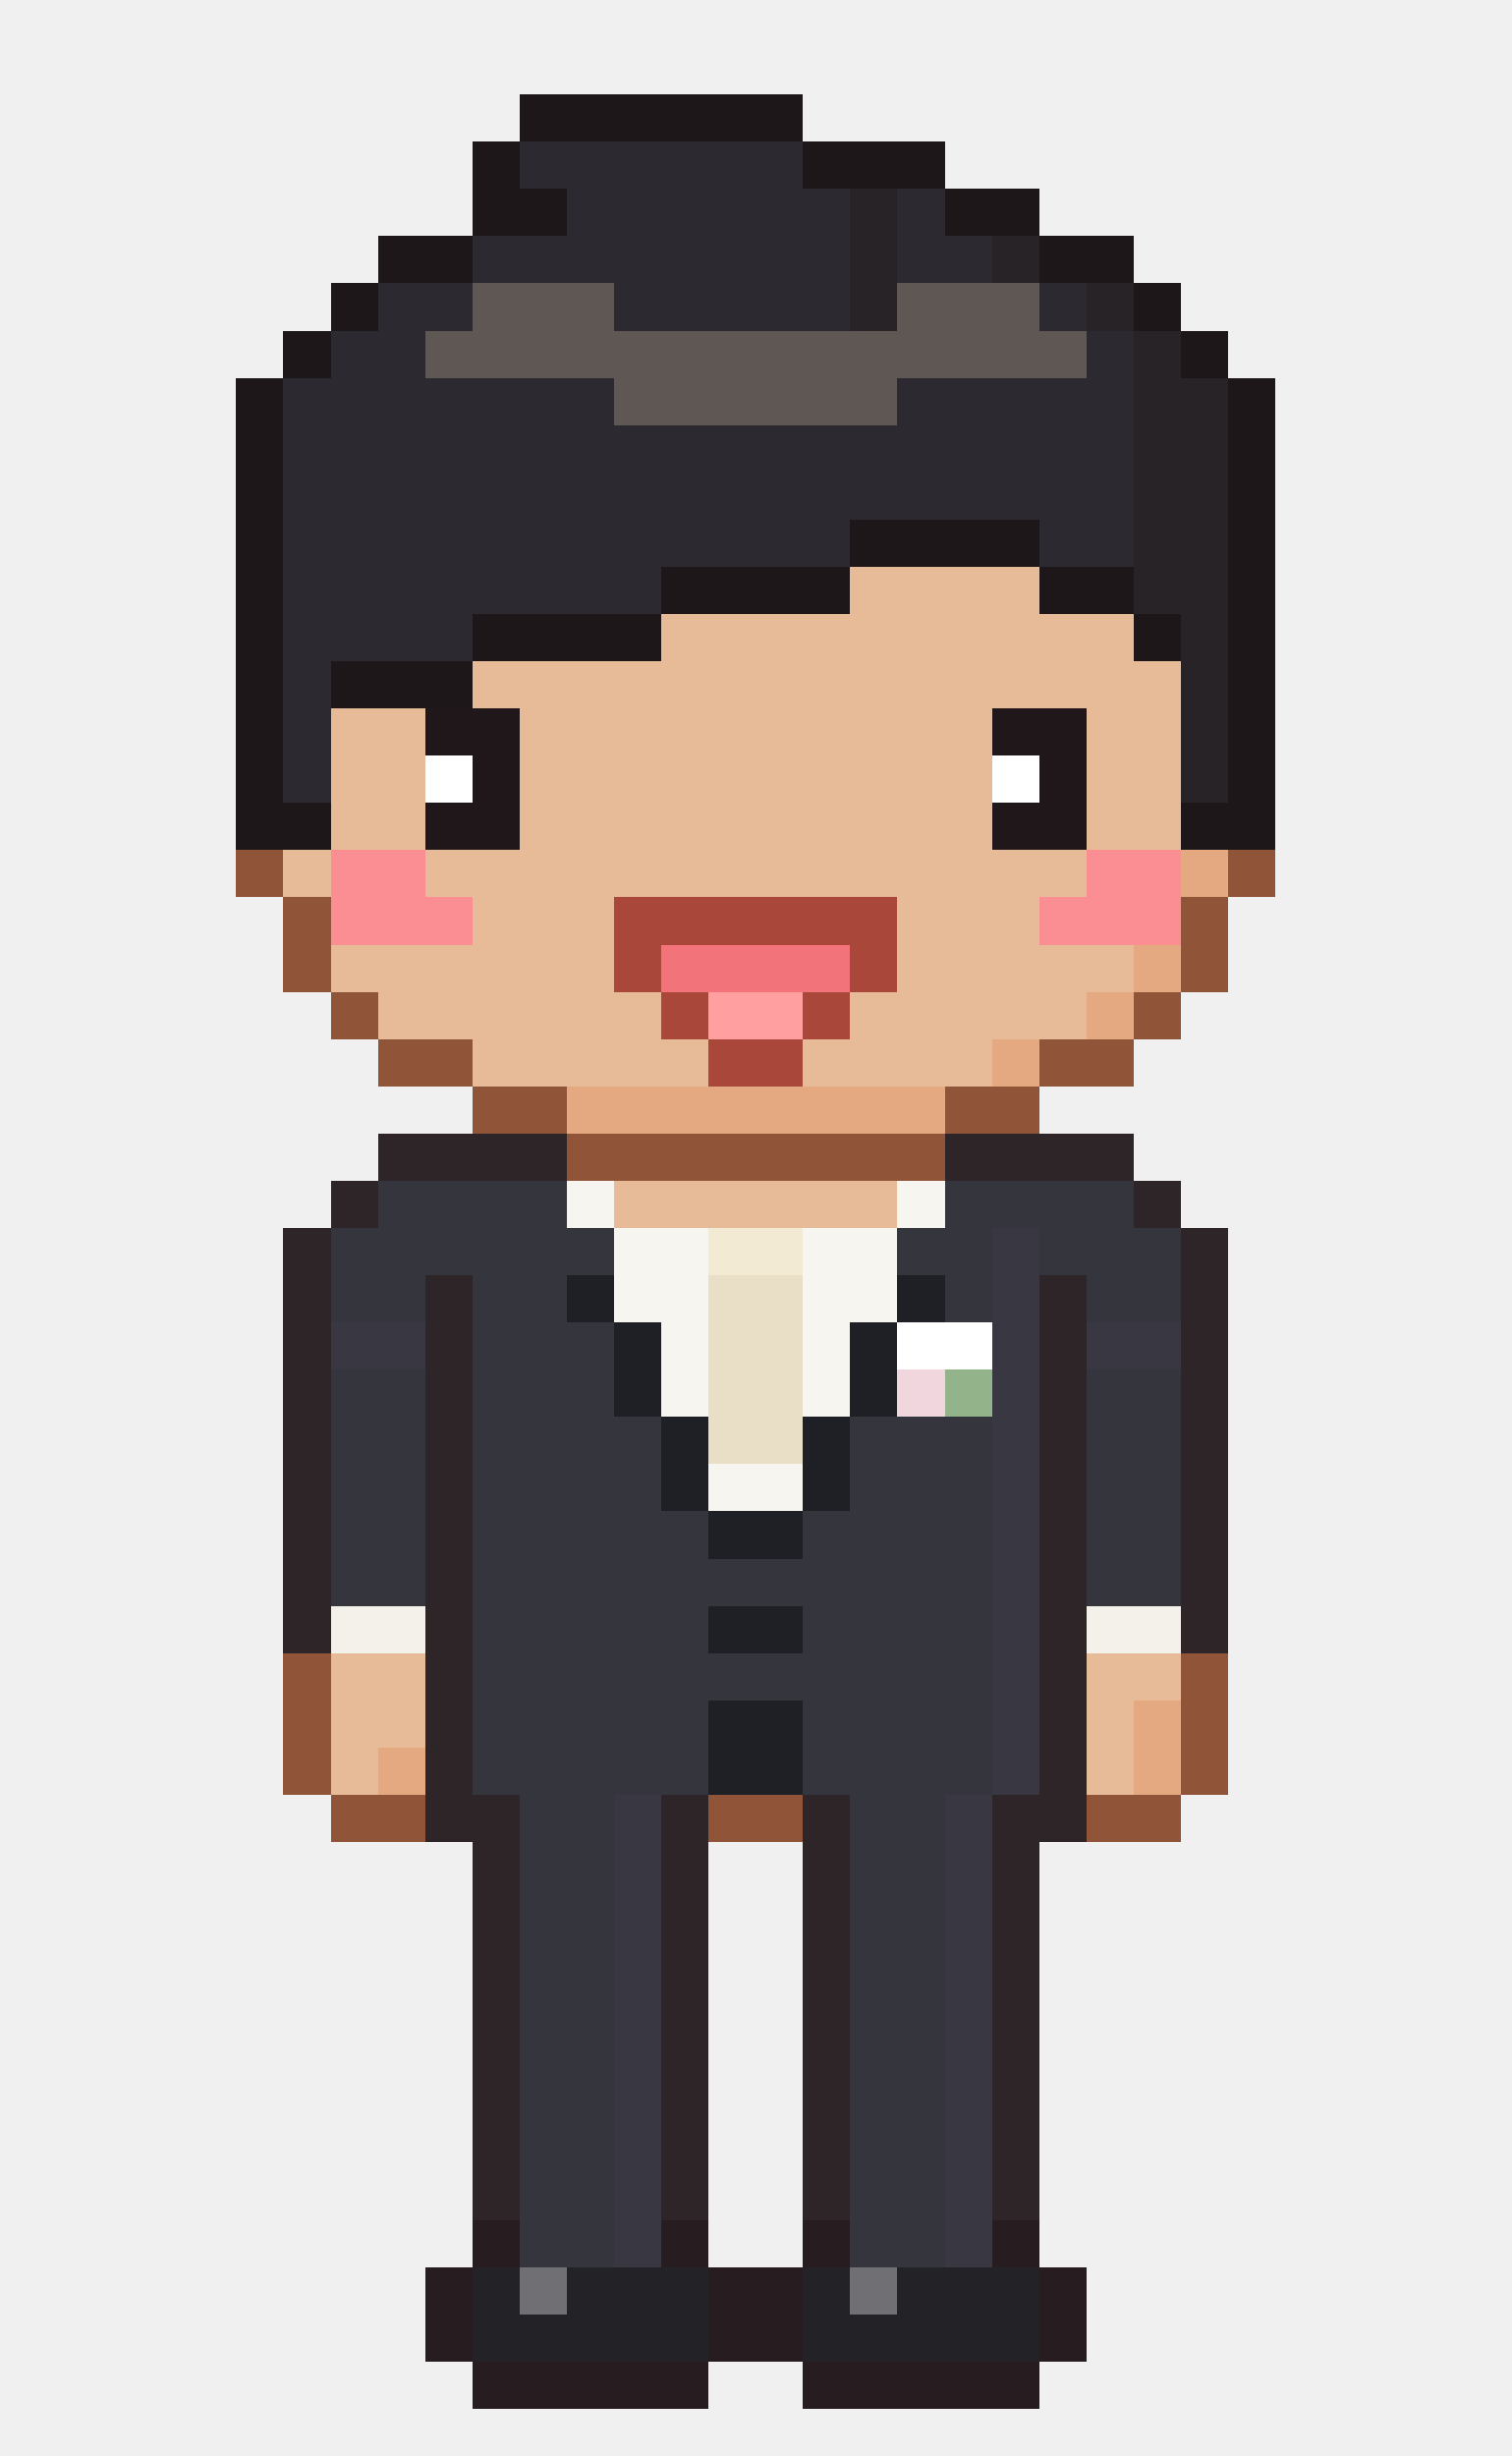
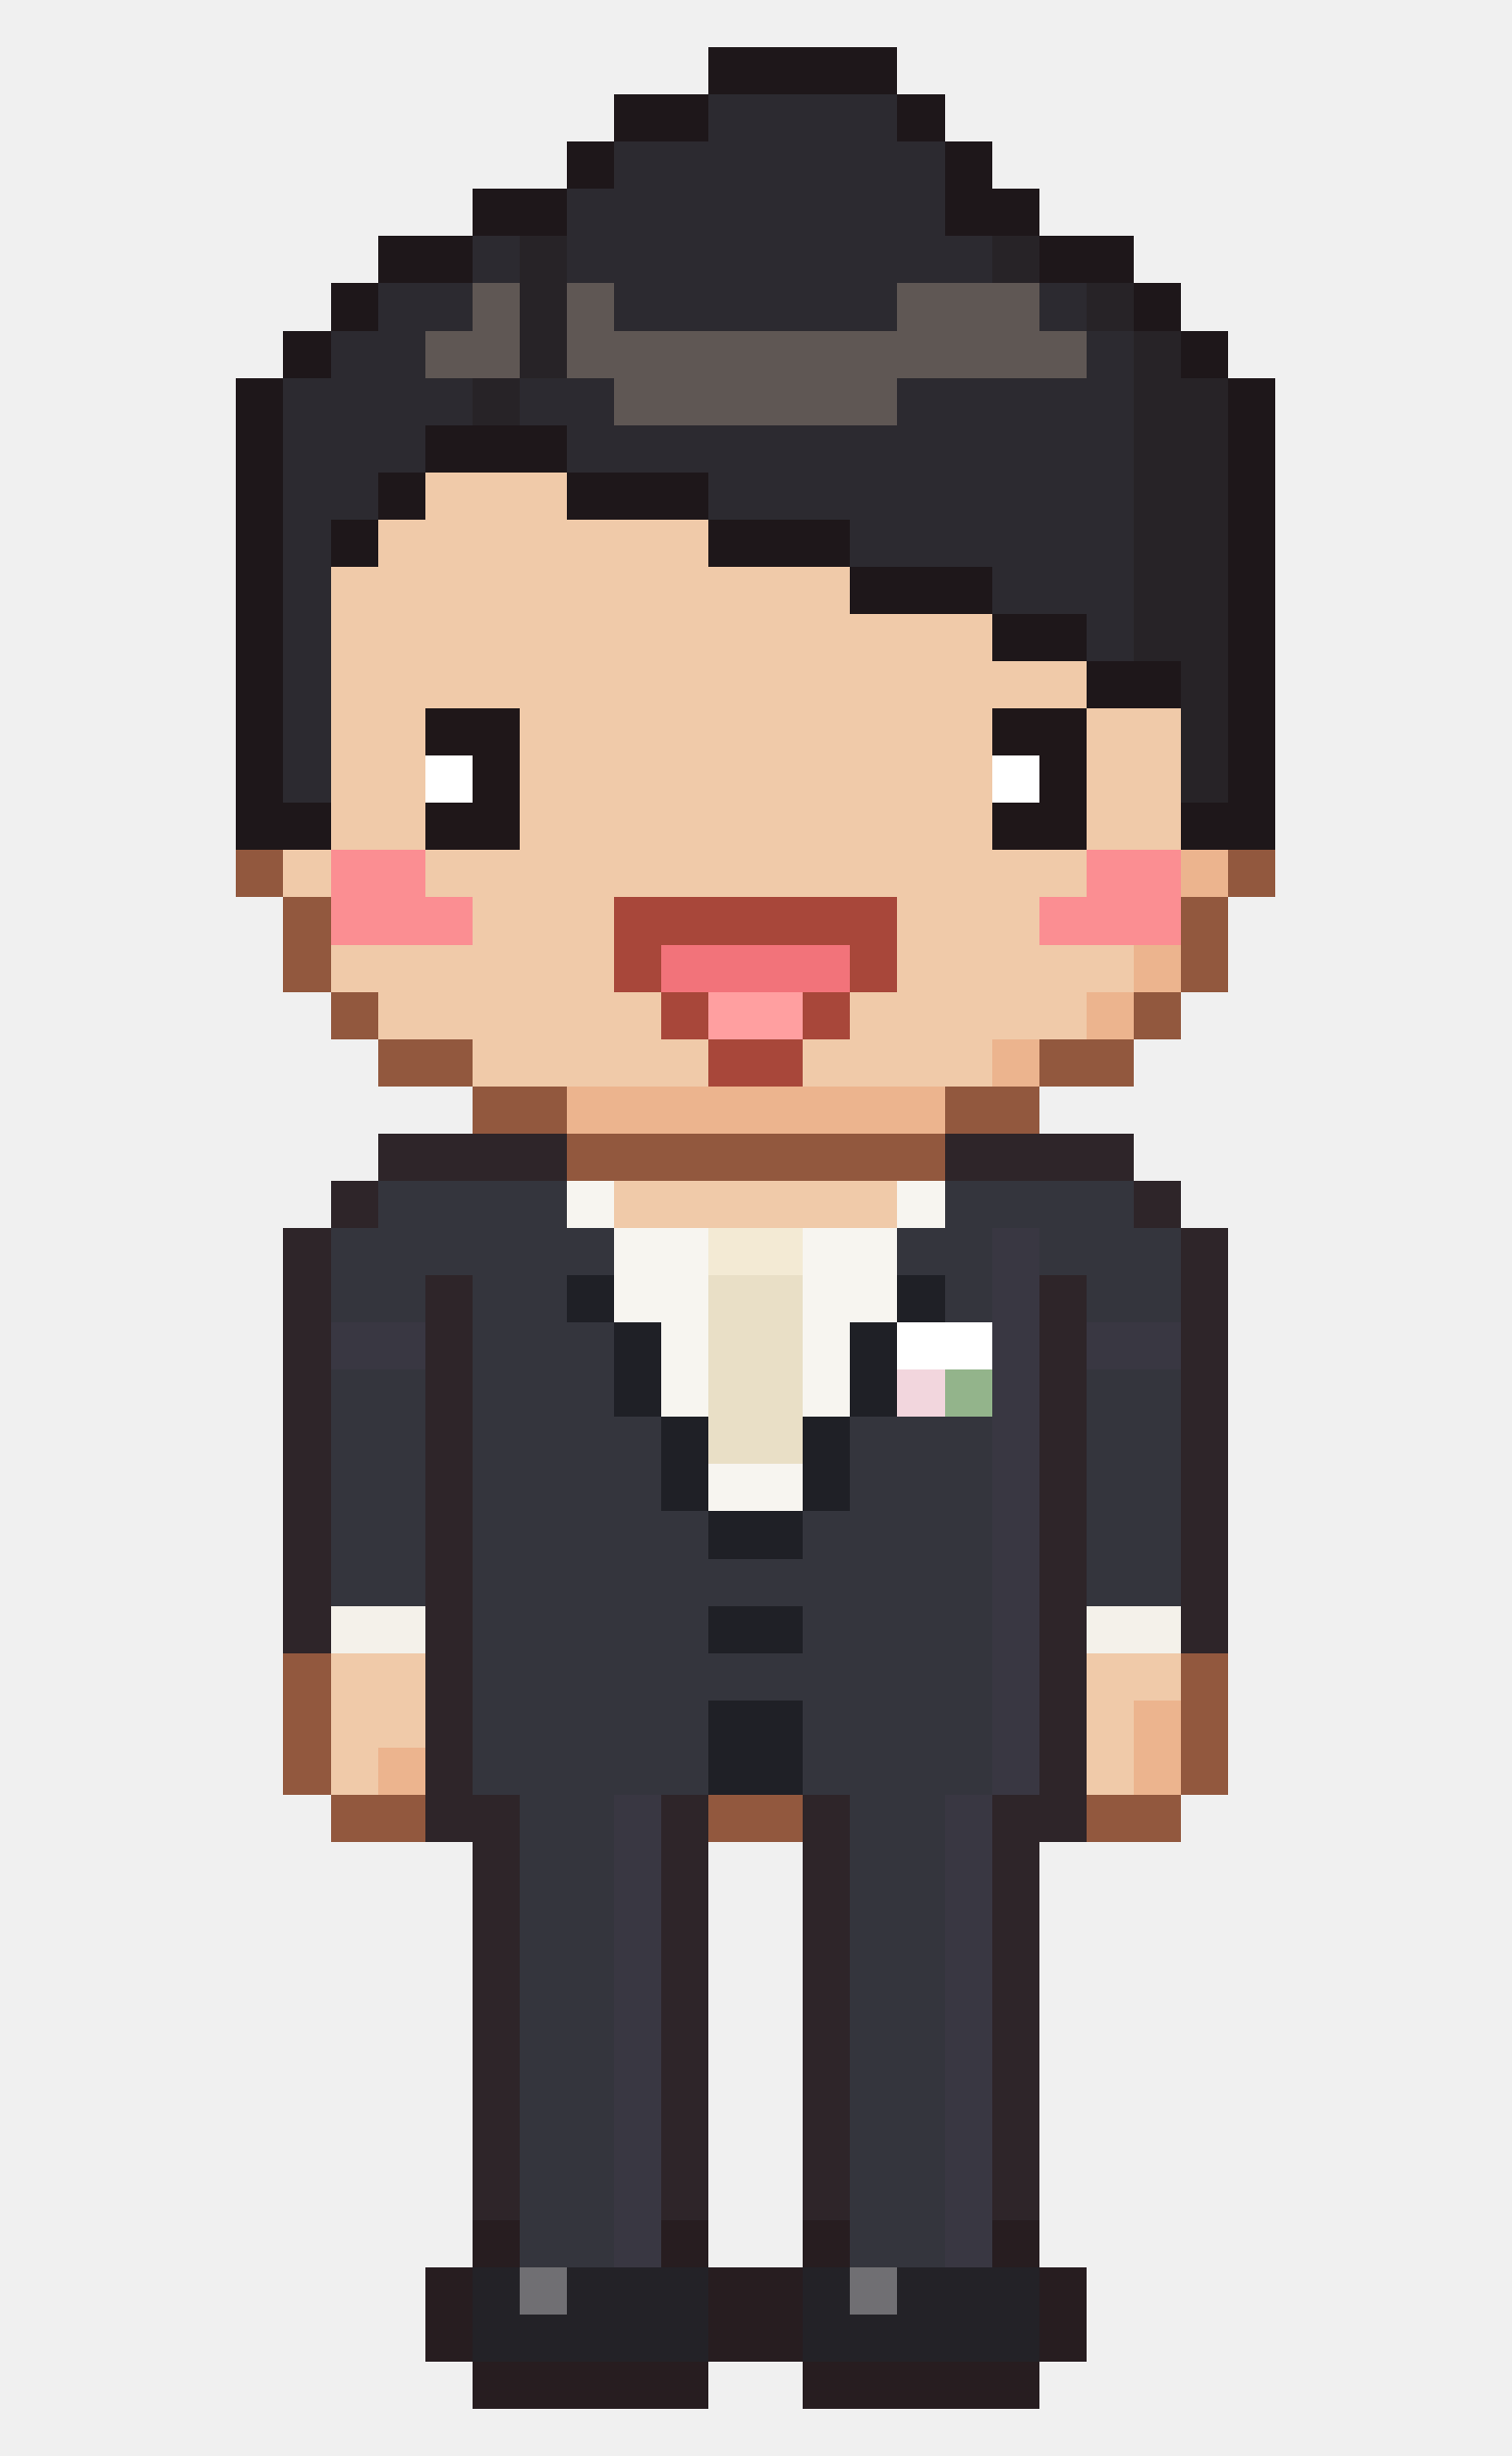
<svg xmlns="http://www.w3.org/2000/svg" class="character" viewBox="0 0 32 52" shape-rendering="crispEdges" aria-hidden="true">
-   <rect x="11" y="2" width="6" height="1" fill="#1e171a" />
-   <rect x="10" y="3" width="1" height="1" fill="#1e171a" />
-   <rect x="11" y="3" width="6" height="1" fill="#2c2a30" />
-   <rect x="17" y="3" width="3" height="1" fill="#1e171a" />
+   <rect x="15" y="1" width="4" height="1" fill="#1e171a" />
+   <rect x="13" y="2" width="2" height="1" fill="#1e171a" />
+   <rect x="15" y="2" width="4" height="1" fill="#2c2a30" />
+   <rect x="19" y="2" width="1" height="1" fill="#1e171a" />
+   <rect x="12" y="3" width="1" height="1" fill="#1e171a" />
+   <rect x="13" y="3" width="7" height="1" fill="#2c2a30" />
+   <rect x="20" y="3" width="1" height="1" fill="#1e171a" />
  <rect x="10" y="4" width="2" height="1" fill="#1e171a" />
-   <rect x="12" y="4" width="6" height="1" fill="#2c2a30" />
-   <rect x="18" y="4" width="1" height="1" fill="#272327" />
-   <rect x="19" y="4" width="1" height="1" fill="#2c2a30" />
+   <rect x="12" y="4" width="8" height="1" fill="#2c2a30" />
  <rect x="20" y="4" width="2" height="1" fill="#1e171a" />
  <rect x="8" y="5" width="2" height="1" fill="#1e171a" />
-   <rect x="10" y="5" width="8" height="1" fill="#2c2a30" />
-   <rect x="18" y="5" width="1" height="1" fill="#272327" />
-   <rect x="19" y="5" width="2" height="1" fill="#2c2a30" />
+   <rect x="10" y="5" width="1" height="1" fill="#2c2a30" />
+   <rect x="11" y="5" width="1" height="1" fill="#272327" />
+   <rect x="12" y="5" width="9" height="1" fill="#2c2a30" />
  <rect x="21" y="5" width="1" height="1" fill="#272327" />
  <rect x="22" y="5" width="2" height="1" fill="#1e171a" />
  <rect x="7" y="6" width="1" height="1" fill="#1e171a" />
  <rect x="8" y="6" width="2" height="1" fill="#2c2a30" />
-   <rect x="10" y="6" width="3" height="1" fill="#5f5754" />
-   <rect x="13" y="6" width="5" height="1" fill="#2c2a30" />
-   <rect x="18" y="6" width="1" height="1" fill="#272327" />
+   <rect x="10" y="6" width="1" height="1" fill="#5f5754" />
+   <rect x="11" y="6" width="1" height="1" fill="#272327" />
+   <rect x="12" y="6" width="1" height="1" fill="#5f5754" />
+   <rect x="13" y="6" width="6" height="1" fill="#2c2a30" />
  <rect x="19" y="6" width="3" height="1" fill="#5f5754" />
  <rect x="22" y="6" width="1" height="1" fill="#2c2a30" />
  <rect x="23" y="6" width="1" height="1" fill="#272327" />
  <rect x="24" y="6" width="1" height="1" fill="#1e171a" />
  <rect x="6" y="7" width="1" height="1" fill="#1e171a" />
  <rect x="7" y="7" width="2" height="1" fill="#2c2a30" />
-   <rect x="9" y="7" width="14" height="1" fill="#5f5754" />
+   <rect x="9" y="7" width="2" height="1" fill="#5f5754" />
+   <rect x="11" y="7" width="1" height="1" fill="#272327" />
+   <rect x="12" y="7" width="11" height="1" fill="#5f5754" />
  <rect x="23" y="7" width="1" height="1" fill="#2c2a30" />
  <rect x="24" y="7" width="1" height="1" fill="#272327" />
  <rect x="25" y="7" width="1" height="1" fill="#1e171a" />
  <rect x="5" y="8" width="1" height="1" fill="#1e171a" />
-   <rect x="6" y="8" width="7" height="1" fill="#2c2a30" />
+   <rect x="6" y="8" width="4" height="1" fill="#2c2a30" />
+   <rect x="10" y="8" width="1" height="1" fill="#272327" />
+   <rect x="11" y="8" width="2" height="1" fill="#2c2a30" />
  <rect x="13" y="8" width="6" height="1" fill="#5f5754" />
  <rect x="19" y="8" width="5" height="1" fill="#2c2a30" />
  <rect x="24" y="8" width="2" height="1" fill="#272327" />
  <rect x="26" y="8" width="1" height="1" fill="#1e171a" />
  <rect x="5" y="9" width="1" height="1" fill="#1e171a" />
-   <rect x="6" y="9" width="18" height="1" fill="#2c2a30" />
+   <rect x="6" y="9" width="3" height="1" fill="#2c2a30" />
+   <rect x="9" y="9" width="3" height="1" fill="#1e171a" />
+   <rect x="12" y="9" width="12" height="1" fill="#2c2a30" />
  <rect x="24" y="9" width="2" height="1" fill="#272327" />
  <rect x="26" y="9" width="1" height="1" fill="#1e171a" />
  <rect x="5" y="10" width="1" height="1" fill="#1e171a" />
-   <rect x="6" y="10" width="18" height="1" fill="#2c2a30" />
+   <rect x="6" y="10" width="2" height="1" fill="#2c2a30" />
+   <rect x="8" y="10" width="1" height="1" fill="#1e171a" />
+   <rect x="9" y="10" width="3" height="1" fill="#f0caa9" />
+   <rect x="12" y="10" width="3" height="1" fill="#1e171a" />
+   <rect x="15" y="10" width="9" height="1" fill="#2c2a30" />
  <rect x="24" y="10" width="2" height="1" fill="#272327" />
  <rect x="26" y="10" width="1" height="1" fill="#1e171a" />
  <rect x="5" y="11" width="1" height="1" fill="#1e171a" />
-   <rect x="6" y="11" width="12" height="1" fill="#2c2a30" />
-   <rect x="18" y="11" width="4" height="1" fill="#1e171a" />
-   <rect x="22" y="11" width="2" height="1" fill="#2c2a30" />
+   <rect x="6" y="11" width="1" height="1" fill="#2c2a30" />
+   <rect x="7" y="11" width="1" height="1" fill="#1e171a" />
+   <rect x="8" y="11" width="7" height="1" fill="#f0caa9" />
+   <rect x="15" y="11" width="3" height="1" fill="#1e171a" />
+   <rect x="18" y="11" width="6" height="1" fill="#2c2a30" />
  <rect x="24" y="11" width="2" height="1" fill="#272327" />
  <rect x="26" y="11" width="1" height="1" fill="#1e171a" />
  <rect x="5" y="12" width="1" height="1" fill="#1e171a" />
-   <rect x="6" y="12" width="8" height="1" fill="#2c2a30" />
-   <rect x="14" y="12" width="4" height="1" fill="#1e171a" />
-   <rect x="18" y="12" width="4" height="1" fill="#e7bb98" />
-   <rect x="22" y="12" width="2" height="1" fill="#1e171a" />
+   <rect x="6" y="12" width="1" height="1" fill="#2c2a30" />
+   <rect x="7" y="12" width="11" height="1" fill="#f0caa9" />
+   <rect x="18" y="12" width="3" height="1" fill="#1e171a" />
+   <rect x="21" y="12" width="3" height="1" fill="#2c2a30" />
  <rect x="24" y="12" width="2" height="1" fill="#272327" />
  <rect x="26" y="12" width="1" height="1" fill="#1e171a" />
  <rect x="5" y="13" width="1" height="1" fill="#1e171a" />
-   <rect x="6" y="13" width="4" height="1" fill="#2c2a30" />
-   <rect x="10" y="13" width="4" height="1" fill="#1e171a" />
-   <rect x="14" y="13" width="10" height="1" fill="#e7bb98" />
-   <rect x="24" y="13" width="1" height="1" fill="#1e171a" />
-   <rect x="25" y="13" width="1" height="1" fill="#272327" />
+   <rect x="6" y="13" width="1" height="1" fill="#2c2a30" />
+   <rect x="7" y="13" width="14" height="1" fill="#f0caa9" />
+   <rect x="21" y="13" width="2" height="1" fill="#1e171a" />
+   <rect x="23" y="13" width="1" height="1" fill="#2c2a30" />
+   <rect x="24" y="13" width="2" height="1" fill="#272327" />
  <rect x="26" y="13" width="1" height="1" fill="#1e171a" />
  <rect x="5" y="14" width="1" height="1" fill="#1e171a" />
  <rect x="6" y="14" width="1" height="1" fill="#2c2a30" />
-   <rect x="7" y="14" width="3" height="1" fill="#1e171a" />
-   <rect x="10" y="14" width="15" height="1" fill="#e7bb98" />
+   <rect x="7" y="14" width="16" height="1" fill="#f0caa9" />
+   <rect x="23" y="14" width="2" height="1" fill="#1e171a" />
  <rect x="25" y="14" width="1" height="1" fill="#272327" />
  <rect x="26" y="14" width="1" height="1" fill="#1e171a" />
  <rect x="5" y="15" width="1" height="1" fill="#1e171a" />
  <rect x="6" y="15" width="1" height="1" fill="#2c2a30" />
-   <rect x="7" y="15" width="2" height="1" fill="#e7bb98" />
+   <rect x="7" y="15" width="2" height="1" fill="#f0caa9" />
  <rect x="9" y="15" width="2" height="1" fill="#1f1719" />
-   <rect x="11" y="15" width="10" height="1" fill="#e7bb98" />
+   <rect x="11" y="15" width="10" height="1" fill="#f0caa9" />
  <rect x="21" y="15" width="2" height="1" fill="#1f1719" />
-   <rect x="23" y="15" width="2" height="1" fill="#e7bb98" />
+   <rect x="23" y="15" width="2" height="1" fill="#f0caa9" />
  <rect x="25" y="15" width="1" height="1" fill="#272327" />
  <rect x="26" y="15" width="1" height="1" fill="#1e171a" />
  <rect x="5" y="16" width="1" height="1" fill="#1e171a" />
  <rect x="6" y="16" width="1" height="1" fill="#2c2a30" />
-   <rect x="7" y="16" width="2" height="1" fill="#e7bb98" />
+   <rect x="7" y="16" width="2" height="1" fill="#f0caa9" />
  <rect x="9" y="16" width="1" height="1" fill="#ffffff" />
  <rect x="10" y="16" width="1" height="1" fill="#1f1719" />
-   <rect x="11" y="16" width="10" height="1" fill="#e7bb98" />
+   <rect x="11" y="16" width="10" height="1" fill="#f0caa9" />
  <rect x="21" y="16" width="1" height="1" fill="#ffffff" />
  <rect x="22" y="16" width="1" height="1" fill="#1f1719" />
-   <rect x="23" y="16" width="2" height="1" fill="#e7bb98" />
+   <rect x="23" y="16" width="2" height="1" fill="#f0caa9" />
  <rect x="25" y="16" width="1" height="1" fill="#272327" />
  <rect x="26" y="16" width="1" height="1" fill="#1e171a" />
  <rect x="5" y="17" width="2" height="1" fill="#1e171a" />
-   <rect x="7" y="17" width="2" height="1" fill="#e7bb98" />
+   <rect x="7" y="17" width="2" height="1" fill="#f0caa9" />
  <rect x="9" y="17" width="2" height="1" fill="#1f1719" />
-   <rect x="11" y="17" width="10" height="1" fill="#e7bb98" />
+   <rect x="11" y="17" width="10" height="1" fill="#f0caa9" />
  <rect x="21" y="17" width="2" height="1" fill="#1f1719" />
-   <rect x="23" y="17" width="2" height="1" fill="#e7bb98" />
+   <rect x="23" y="17" width="2" height="1" fill="#f0caa9" />
  <rect x="25" y="17" width="2" height="1" fill="#1e171a" />
-   <rect x="5" y="18" width="1" height="1" fill="#905439" />
-   <rect x="6" y="18" width="1" height="1" fill="#e7bb98" />
+   <rect x="5" y="18" width="1" height="1" fill="#92583e" />
+   <rect x="6" y="18" width="1" height="1" fill="#f0caa9" />
  <rect x="7" y="18" width="2" height="1" fill="#fb8e92" />
-   <rect x="9" y="18" width="14" height="1" fill="#e7bb98" />
+   <rect x="9" y="18" width="14" height="1" fill="#f0caa9" />
  <rect x="23" y="18" width="2" height="1" fill="#fb8e92" />
-   <rect x="25" y="18" width="1" height="1" fill="#e5a982" />
-   <rect x="26" y="18" width="1" height="1" fill="#905439" />
-   <rect x="6" y="19" width="1" height="1" fill="#905439" />
+   <rect x="25" y="18" width="1" height="1" fill="#ecb48e" />
+   <rect x="26" y="18" width="1" height="1" fill="#92583e" />
+   <rect x="6" y="19" width="1" height="1" fill="#92583e" />
  <rect x="7" y="19" width="3" height="1" fill="#fb8e92" />
-   <rect x="10" y="19" width="3" height="1" fill="#e7bb98" />
+   <rect x="10" y="19" width="3" height="1" fill="#f0caa9" />
  <rect x="13" y="19" width="6" height="1" fill="#a8473a" />
-   <rect x="19" y="19" width="3" height="1" fill="#e7bb98" />
+   <rect x="19" y="19" width="3" height="1" fill="#f0caa9" />
  <rect x="22" y="19" width="3" height="1" fill="#fb8e92" />
-   <rect x="25" y="19" width="1" height="1" fill="#905439" />
-   <rect x="6" y="20" width="1" height="1" fill="#905439" />
-   <rect x="7" y="20" width="6" height="1" fill="#e7bb98" />
+   <rect x="25" y="19" width="1" height="1" fill="#92583e" />
+   <rect x="6" y="20" width="1" height="1" fill="#92583e" />
+   <rect x="7" y="20" width="6" height="1" fill="#f0caa9" />
  <rect x="13" y="20" width="1" height="1" fill="#a8473a" />
  <rect x="14" y="20" width="4" height="1" fill="#f2737a" />
  <rect x="18" y="20" width="1" height="1" fill="#a8473a" />
-   <rect x="19" y="20" width="5" height="1" fill="#e7bb98" />
-   <rect x="24" y="20" width="1" height="1" fill="#e5a982" />
-   <rect x="25" y="20" width="1" height="1" fill="#905439" />
-   <rect x="7" y="21" width="1" height="1" fill="#905439" />
-   <rect x="8" y="21" width="6" height="1" fill="#e7bb98" />
+   <rect x="19" y="20" width="5" height="1" fill="#f0caa9" />
+   <rect x="24" y="20" width="1" height="1" fill="#ecb48e" />
+   <rect x="25" y="20" width="1" height="1" fill="#92583e" />
+   <rect x="7" y="21" width="1" height="1" fill="#92583e" />
+   <rect x="8" y="21" width="6" height="1" fill="#f0caa9" />
  <rect x="14" y="21" width="1" height="1" fill="#a8473a" />
  <rect x="15" y="21" width="2" height="1" fill="#ff9fa0" />
  <rect x="17" y="21" width="1" height="1" fill="#a8473a" />
-   <rect x="18" y="21" width="5" height="1" fill="#e7bb98" />
-   <rect x="23" y="21" width="1" height="1" fill="#e5a982" />
-   <rect x="24" y="21" width="1" height="1" fill="#905439" />
-   <rect x="8" y="22" width="2" height="1" fill="#905439" />
-   <rect x="10" y="22" width="5" height="1" fill="#e7bb98" />
+   <rect x="18" y="21" width="5" height="1" fill="#f0caa9" />
+   <rect x="23" y="21" width="1" height="1" fill="#ecb48e" />
+   <rect x="24" y="21" width="1" height="1" fill="#92583e" />
+   <rect x="8" y="22" width="2" height="1" fill="#92583e" />
+   <rect x="10" y="22" width="5" height="1" fill="#f0caa9" />
  <rect x="15" y="22" width="2" height="1" fill="#a8473a" />
-   <rect x="17" y="22" width="4" height="1" fill="#e7bb98" />
-   <rect x="21" y="22" width="1" height="1" fill="#e5a982" />
-   <rect x="22" y="22" width="2" height="1" fill="#905439" />
-   <rect x="10" y="23" width="2" height="1" fill="#905439" />
-   <rect x="12" y="23" width="8" height="1" fill="#e5a982" />
-   <rect x="20" y="23" width="2" height="1" fill="#905439" />
+   <rect x="17" y="22" width="4" height="1" fill="#f0caa9" />
+   <rect x="21" y="22" width="1" height="1" fill="#ecb48e" />
+   <rect x="22" y="22" width="2" height="1" fill="#92583e" />
+   <rect x="10" y="23" width="2" height="1" fill="#92583e" />
+   <rect x="12" y="23" width="8" height="1" fill="#ecb48e" />
+   <rect x="20" y="23" width="2" height="1" fill="#92583e" />
  <rect x="8" y="24" width="4" height="1" fill="#2e2529" />
-   <rect x="12" y="24" width="8" height="1" fill="#905439" />
+   <rect x="12" y="24" width="8" height="1" fill="#92583e" />
  <rect x="20" y="24" width="4" height="1" fill="#2e2529" />
  <rect x="7" y="25" width="1" height="1" fill="#2e2529" />
  <rect x="8" y="25" width="4" height="1" fill="#34353d" />
  <rect x="12" y="25" width="1" height="1" fill="#f7f5f0" />
-   <rect x="13" y="25" width="6" height="1" fill="#e7bb98" />
+   <rect x="13" y="25" width="6" height="1" fill="#f0caa9" />
  <rect x="19" y="25" width="1" height="1" fill="#f7f5f0" />
  <rect x="20" y="25" width="4" height="1" fill="#34353d" />
  <rect x="24" y="25" width="1" height="1" fill="#2e2529" />
  <rect x="6" y="26" width="1" height="1" fill="#2e2529" />
  <rect x="7" y="26" width="6" height="1" fill="#34353d" />
  <rect x="13" y="26" width="2" height="1" fill="#f7f5f0" />
  <rect x="15" y="26" width="2" height="1" fill="#f3ead4" />
  <rect x="17" y="26" width="2" height="1" fill="#f7f5f0" />
  <rect x="19" y="26" width="2" height="1" fill="#34353d" />
  <rect x="21" y="26" width="1" height="1" fill="#393742" />
  <rect x="22" y="26" width="3" height="1" fill="#34353d" />
  <rect x="25" y="26" width="1" height="1" fill="#2e2529" />
  <rect x="6" y="27" width="1" height="1" fill="#2e2529" />
  <rect x="7" y="27" width="2" height="1" fill="#34353d" />
  <rect x="9" y="27" width="1" height="1" fill="#2e2529" />
  <rect x="10" y="27" width="2" height="1" fill="#34353d" />
  <rect x="12" y="27" width="1" height="1" fill="#1f2026" />
  <rect x="13" y="27" width="2" height="1" fill="#f7f5f0" />
  <rect x="15" y="27" width="2" height="1" fill="#e9dfc6" />
  <rect x="17" y="27" width="2" height="1" fill="#f7f5f0" />
  <rect x="19" y="27" width="1" height="1" fill="#1f2026" />
  <rect x="20" y="27" width="1" height="1" fill="#34353d" />
  <rect x="21" y="27" width="1" height="1" fill="#393742" />
  <rect x="22" y="27" width="1" height="1" fill="#2e2529" />
  <rect x="23" y="27" width="2" height="1" fill="#34353d" />
  <rect x="25" y="27" width="1" height="1" fill="#2e2529" />
  <rect x="6" y="28" width="1" height="1" fill="#2e2529" />
  <rect x="7" y="28" width="2" height="1" fill="#393742" />
  <rect x="9" y="28" width="1" height="1" fill="#2e2529" />
  <rect x="10" y="28" width="3" height="1" fill="#34353d" />
  <rect x="13" y="28" width="1" height="1" fill="#1f2026" />
  <rect x="14" y="28" width="1" height="1" fill="#f7f5f0" />
  <rect x="15" y="28" width="2" height="1" fill="#e9dfc6" />
  <rect x="17" y="28" width="1" height="1" fill="#f7f5f0" />
  <rect x="18" y="28" width="1" height="1" fill="#1f2026" />
  <rect x="19" y="28" width="2" height="1" fill="#ffffff" />
  <rect x="21" y="28" width="1" height="1" fill="#393742" />
  <rect x="22" y="28" width="1" height="1" fill="#2e2529" />
  <rect x="23" y="28" width="2" height="1" fill="#393742" />
  <rect x="25" y="28" width="1" height="1" fill="#2e2529" />
  <rect x="6" y="29" width="1" height="1" fill="#2e2529" />
  <rect x="7" y="29" width="2" height="1" fill="#34353d" />
  <rect x="9" y="29" width="1" height="1" fill="#2e2529" />
  <rect x="10" y="29" width="3" height="1" fill="#34353d" />
  <rect x="13" y="29" width="1" height="1" fill="#1f2026" />
  <rect x="14" y="29" width="1" height="1" fill="#f7f5f0" />
  <rect x="15" y="29" width="2" height="1" fill="#e9dfc6" />
  <rect x="17" y="29" width="1" height="1" fill="#f7f5f0" />
  <rect x="18" y="29" width="1" height="1" fill="#1f2026" />
  <rect x="19" y="29" width="1" height="1" fill="#f2d6dd" />
  <rect x="20" y="29" width="1" height="1" fill="#93b48b" />
  <rect x="21" y="29" width="1" height="1" fill="#393742" />
  <rect x="22" y="29" width="1" height="1" fill="#2e2529" />
  <rect x="23" y="29" width="2" height="1" fill="#34353d" />
  <rect x="25" y="29" width="1" height="1" fill="#2e2529" />
  <rect x="6" y="30" width="1" height="1" fill="#2e2529" />
  <rect x="7" y="30" width="2" height="1" fill="#34353d" />
  <rect x="9" y="30" width="1" height="1" fill="#2e2529" />
  <rect x="10" y="30" width="4" height="1" fill="#34353d" />
  <rect x="14" y="30" width="1" height="1" fill="#1f2026" />
  <rect x="15" y="30" width="2" height="1" fill="#e9dfc6" />
  <rect x="17" y="30" width="1" height="1" fill="#1f2026" />
  <rect x="18" y="30" width="3" height="1" fill="#34353d" />
  <rect x="21" y="30" width="1" height="1" fill="#393742" />
  <rect x="22" y="30" width="1" height="1" fill="#2e2529" />
  <rect x="23" y="30" width="2" height="1" fill="#34353d" />
  <rect x="25" y="30" width="1" height="1" fill="#2e2529" />
  <rect x="6" y="31" width="1" height="1" fill="#2e2529" />
  <rect x="7" y="31" width="2" height="1" fill="#34353d" />
  <rect x="9" y="31" width="1" height="1" fill="#2e2529" />
  <rect x="10" y="31" width="4" height="1" fill="#34353d" />
  <rect x="14" y="31" width="1" height="1" fill="#1f2026" />
  <rect x="15" y="31" width="2" height="1" fill="#f7f5f0" />
  <rect x="17" y="31" width="1" height="1" fill="#1f2026" />
  <rect x="18" y="31" width="3" height="1" fill="#34353d" />
  <rect x="21" y="31" width="1" height="1" fill="#393742" />
  <rect x="22" y="31" width="1" height="1" fill="#2e2529" />
  <rect x="23" y="31" width="2" height="1" fill="#34353d" />
  <rect x="25" y="31" width="1" height="1" fill="#2e2529" />
  <rect x="6" y="32" width="1" height="1" fill="#2e2529" />
  <rect x="7" y="32" width="2" height="1" fill="#34353d" />
  <rect x="9" y="32" width="1" height="1" fill="#2e2529" />
  <rect x="10" y="32" width="5" height="1" fill="#34353d" />
  <rect x="15" y="32" width="2" height="1" fill="#1f2026" />
  <rect x="17" y="32" width="4" height="1" fill="#34353d" />
  <rect x="21" y="32" width="1" height="1" fill="#393742" />
  <rect x="22" y="32" width="1" height="1" fill="#2e2529" />
  <rect x="23" y="32" width="2" height="1" fill="#34353d" />
  <rect x="25" y="32" width="1" height="1" fill="#2e2529" />
  <rect x="6" y="33" width="1" height="1" fill="#2e2529" />
  <rect x="7" y="33" width="2" height="1" fill="#34353d" />
  <rect x="9" y="33" width="1" height="1" fill="#2e2529" />
  <rect x="10" y="33" width="11" height="1" fill="#34353d" />
  <rect x="21" y="33" width="1" height="1" fill="#393742" />
  <rect x="22" y="33" width="1" height="1" fill="#2e2529" />
  <rect x="23" y="33" width="2" height="1" fill="#34353d" />
  <rect x="25" y="33" width="1" height="1" fill="#2e2529" />
  <rect x="6" y="34" width="1" height="1" fill="#2e2529" />
  <rect x="7" y="34" width="2" height="1" fill="#f4f1ea" />
  <rect x="9" y="34" width="1" height="1" fill="#2e2529" />
  <rect x="10" y="34" width="5" height="1" fill="#34353d" />
  <rect x="15" y="34" width="2" height="1" fill="#1f2026" />
  <rect x="17" y="34" width="4" height="1" fill="#34353d" />
  <rect x="21" y="34" width="1" height="1" fill="#393742" />
  <rect x="22" y="34" width="1" height="1" fill="#2e2529" />
  <rect x="23" y="34" width="2" height="1" fill="#f4f1ea" />
  <rect x="25" y="34" width="1" height="1" fill="#2e2529" />
-   <rect x="6" y="35" width="1" height="1" fill="#905439" />
-   <rect x="7" y="35" width="2" height="1" fill="#e7bb98" />
+   <rect x="6" y="35" width="1" height="1" fill="#92583e" />
+   <rect x="7" y="35" width="2" height="1" fill="#f0caa9" />
  <rect x="9" y="35" width="1" height="1" fill="#2e2529" />
  <rect x="10" y="35" width="11" height="1" fill="#34353d" />
  <rect x="21" y="35" width="1" height="1" fill="#393742" />
  <rect x="22" y="35" width="1" height="1" fill="#2e2529" />
-   <rect x="23" y="35" width="2" height="1" fill="#e7bb98" />
-   <rect x="25" y="35" width="1" height="1" fill="#905439" />
-   <rect x="6" y="36" width="1" height="1" fill="#905439" />
-   <rect x="7" y="36" width="2" height="1" fill="#e7bb98" />
+   <rect x="23" y="35" width="2" height="1" fill="#f0caa9" />
+   <rect x="25" y="35" width="1" height="1" fill="#92583e" />
+   <rect x="6" y="36" width="1" height="1" fill="#92583e" />
+   <rect x="7" y="36" width="2" height="1" fill="#f0caa9" />
  <rect x="9" y="36" width="1" height="1" fill="#2e2529" />
  <rect x="10" y="36" width="5" height="1" fill="#34353d" />
  <rect x="15" y="36" width="2" height="1" fill="#1f2026" />
  <rect x="17" y="36" width="4" height="1" fill="#34353d" />
  <rect x="21" y="36" width="1" height="1" fill="#393742" />
  <rect x="22" y="36" width="1" height="1" fill="#2e2529" />
-   <rect x="23" y="36" width="1" height="1" fill="#e7bb98" />
-   <rect x="24" y="36" width="1" height="1" fill="#e5a982" />
-   <rect x="25" y="36" width="1" height="1" fill="#905439" />
-   <rect x="6" y="37" width="1" height="1" fill="#905439" />
-   <rect x="7" y="37" width="1" height="1" fill="#e7bb98" />
-   <rect x="8" y="37" width="1" height="1" fill="#e5a982" />
+   <rect x="23" y="36" width="1" height="1" fill="#f0caa9" />
+   <rect x="24" y="36" width="1" height="1" fill="#ecb48e" />
+   <rect x="25" y="36" width="1" height="1" fill="#92583e" />
+   <rect x="6" y="37" width="1" height="1" fill="#92583e" />
+   <rect x="7" y="37" width="1" height="1" fill="#f0caa9" />
+   <rect x="8" y="37" width="1" height="1" fill="#ecb48e" />
  <rect x="9" y="37" width="1" height="1" fill="#2e2529" />
  <rect x="10" y="37" width="5" height="1" fill="#34353d" />
  <rect x="15" y="37" width="2" height="1" fill="#1f2026" />
  <rect x="17" y="37" width="4" height="1" fill="#34353d" />
  <rect x="21" y="37" width="1" height="1" fill="#393742" />
  <rect x="22" y="37" width="1" height="1" fill="#2e2529" />
-   <rect x="23" y="37" width="1" height="1" fill="#e7bb98" />
-   <rect x="24" y="37" width="1" height="1" fill="#e5a982" />
-   <rect x="25" y="37" width="1" height="1" fill="#905439" />
-   <rect x="7" y="38" width="2" height="1" fill="#905439" />
+   <rect x="23" y="37" width="1" height="1" fill="#f0caa9" />
+   <rect x="24" y="37" width="1" height="1" fill="#ecb48e" />
+   <rect x="25" y="37" width="1" height="1" fill="#92583e" />
+   <rect x="7" y="38" width="2" height="1" fill="#92583e" />
  <rect x="9" y="38" width="2" height="1" fill="#2e2529" />
  <rect x="11" y="38" width="2" height="1" fill="#34353d" />
  <rect x="13" y="38" width="1" height="1" fill="#393742" />
  <rect x="14" y="38" width="1" height="1" fill="#2e2529" />
-   <rect x="15" y="38" width="2" height="1" fill="#905439" />
+   <rect x="15" y="38" width="2" height="1" fill="#92583e" />
  <rect x="17" y="38" width="1" height="1" fill="#2e2529" />
  <rect x="18" y="38" width="2" height="1" fill="#34353d" />
  <rect x="20" y="38" width="1" height="1" fill="#393742" />
  <rect x="21" y="38" width="2" height="1" fill="#2e2529" />
-   <rect x="23" y="38" width="2" height="1" fill="#905439" />
+   <rect x="23" y="38" width="2" height="1" fill="#92583e" />
  <rect x="10" y="39" width="1" height="1" fill="#2e2529" />
  <rect x="11" y="39" width="2" height="1" fill="#34353d" />
  <rect x="13" y="39" width="1" height="1" fill="#393742" />
  <rect x="14" y="39" width="1" height="1" fill="#2e2529" />
  <rect x="17" y="39" width="1" height="1" fill="#2e2529" />
  <rect x="18" y="39" width="2" height="1" fill="#34353d" />
  <rect x="20" y="39" width="1" height="1" fill="#393742" />
  <rect x="21" y="39" width="1" height="1" fill="#2e2529" />
  <rect x="10" y="40" width="1" height="1" fill="#2e2529" />
  <rect x="11" y="40" width="2" height="1" fill="#34353d" />
  <rect x="13" y="40" width="1" height="1" fill="#393742" />
  <rect x="14" y="40" width="1" height="1" fill="#2e2529" />
  <rect x="17" y="40" width="1" height="1" fill="#2e2529" />
  <rect x="18" y="40" width="2" height="1" fill="#34353d" />
  <rect x="20" y="40" width="1" height="1" fill="#393742" />
  <rect x="21" y="40" width="1" height="1" fill="#2e2529" />
  <rect x="10" y="41" width="1" height="1" fill="#2e2529" />
  <rect x="11" y="41" width="2" height="1" fill="#34353d" />
  <rect x="13" y="41" width="1" height="1" fill="#393742" />
  <rect x="14" y="41" width="1" height="1" fill="#2e2529" />
  <rect x="17" y="41" width="1" height="1" fill="#2e2529" />
  <rect x="18" y="41" width="2" height="1" fill="#34353d" />
  <rect x="20" y="41" width="1" height="1" fill="#393742" />
  <rect x="21" y="41" width="1" height="1" fill="#2e2529" />
  <rect x="10" y="42" width="1" height="1" fill="#2e2529" />
  <rect x="11" y="42" width="2" height="1" fill="#34353d" />
  <rect x="13" y="42" width="1" height="1" fill="#393742" />
  <rect x="14" y="42" width="1" height="1" fill="#2e2529" />
  <rect x="17" y="42" width="1" height="1" fill="#2e2529" />
  <rect x="18" y="42" width="2" height="1" fill="#34353d" />
  <rect x="20" y="42" width="1" height="1" fill="#393742" />
  <rect x="21" y="42" width="1" height="1" fill="#2e2529" />
  <rect x="10" y="43" width="1" height="1" fill="#2e2529" />
  <rect x="11" y="43" width="2" height="1" fill="#34353d" />
  <rect x="13" y="43" width="1" height="1" fill="#393742" />
  <rect x="14" y="43" width="1" height="1" fill="#2e2529" />
  <rect x="17" y="43" width="1" height="1" fill="#2e2529" />
  <rect x="18" y="43" width="2" height="1" fill="#34353d" />
  <rect x="20" y="43" width="1" height="1" fill="#393742" />
  <rect x="21" y="43" width="1" height="1" fill="#2e2529" />
  <rect x="10" y="44" width="1" height="1" fill="#2e2529" />
  <rect x="11" y="44" width="2" height="1" fill="#34353d" />
  <rect x="13" y="44" width="1" height="1" fill="#393742" />
  <rect x="14" y="44" width="1" height="1" fill="#2e2529" />
  <rect x="17" y="44" width="1" height="1" fill="#2e2529" />
  <rect x="18" y="44" width="2" height="1" fill="#34353d" />
  <rect x="20" y="44" width="1" height="1" fill="#393742" />
  <rect x="21" y="44" width="1" height="1" fill="#2e2529" />
  <rect x="10" y="45" width="1" height="1" fill="#2e2529" />
  <rect x="11" y="45" width="2" height="1" fill="#34353d" />
  <rect x="13" y="45" width="1" height="1" fill="#393742" />
  <rect x="14" y="45" width="1" height="1" fill="#2e2529" />
  <rect x="17" y="45" width="1" height="1" fill="#2e2529" />
  <rect x="18" y="45" width="2" height="1" fill="#34353d" />
  <rect x="20" y="45" width="1" height="1" fill="#393742" />
  <rect x="21" y="45" width="1" height="1" fill="#2e2529" />
  <rect x="10" y="46" width="1" height="1" fill="#2e2529" />
  <rect x="11" y="46" width="2" height="1" fill="#34353d" />
  <rect x="13" y="46" width="1" height="1" fill="#393742" />
  <rect x="14" y="46" width="1" height="1" fill="#2e2529" />
  <rect x="17" y="46" width="1" height="1" fill="#2e2529" />
  <rect x="18" y="46" width="2" height="1" fill="#34353d" />
  <rect x="20" y="46" width="1" height="1" fill="#393742" />
  <rect x="21" y="46" width="1" height="1" fill="#2e2529" />
  <rect x="10" y="47" width="1" height="1" fill="#271d20" />
  <rect x="11" y="47" width="2" height="1" fill="#34353d" />
  <rect x="13" y="47" width="1" height="1" fill="#393742" />
  <rect x="14" y="47" width="1" height="1" fill="#271d20" />
  <rect x="17" y="47" width="1" height="1" fill="#271d20" />
  <rect x="18" y="47" width="2" height="1" fill="#34353d" />
  <rect x="20" y="47" width="1" height="1" fill="#393742" />
  <rect x="21" y="47" width="1" height="1" fill="#271d20" />
  <rect x="9" y="48" width="1" height="1" fill="#271d20" />
  <rect x="10" y="48" width="1" height="1" fill="#232227" />
  <rect x="11" y="48" width="1" height="1" fill="#706f73" />
  <rect x="12" y="48" width="3" height="1" fill="#232227" />
  <rect x="15" y="48" width="2" height="1" fill="#271d20" />
  <rect x="17" y="48" width="1" height="1" fill="#232227" />
  <rect x="18" y="48" width="1" height="1" fill="#706f73" />
  <rect x="19" y="48" width="3" height="1" fill="#232227" />
  <rect x="22" y="48" width="1" height="1" fill="#271d20" />
  <rect x="9" y="49" width="1" height="1" fill="#271d20" />
  <rect x="10" y="49" width="5" height="1" fill="#232227" />
  <rect x="15" y="49" width="2" height="1" fill="#271d20" />
  <rect x="17" y="49" width="5" height="1" fill="#232227" />
  <rect x="22" y="49" width="1" height="1" fill="#271d20" />
  <rect x="10" y="50" width="5" height="1" fill="#271d20" />
  <rect x="17" y="50" width="5" height="1" fill="#271d20" />
</svg>
